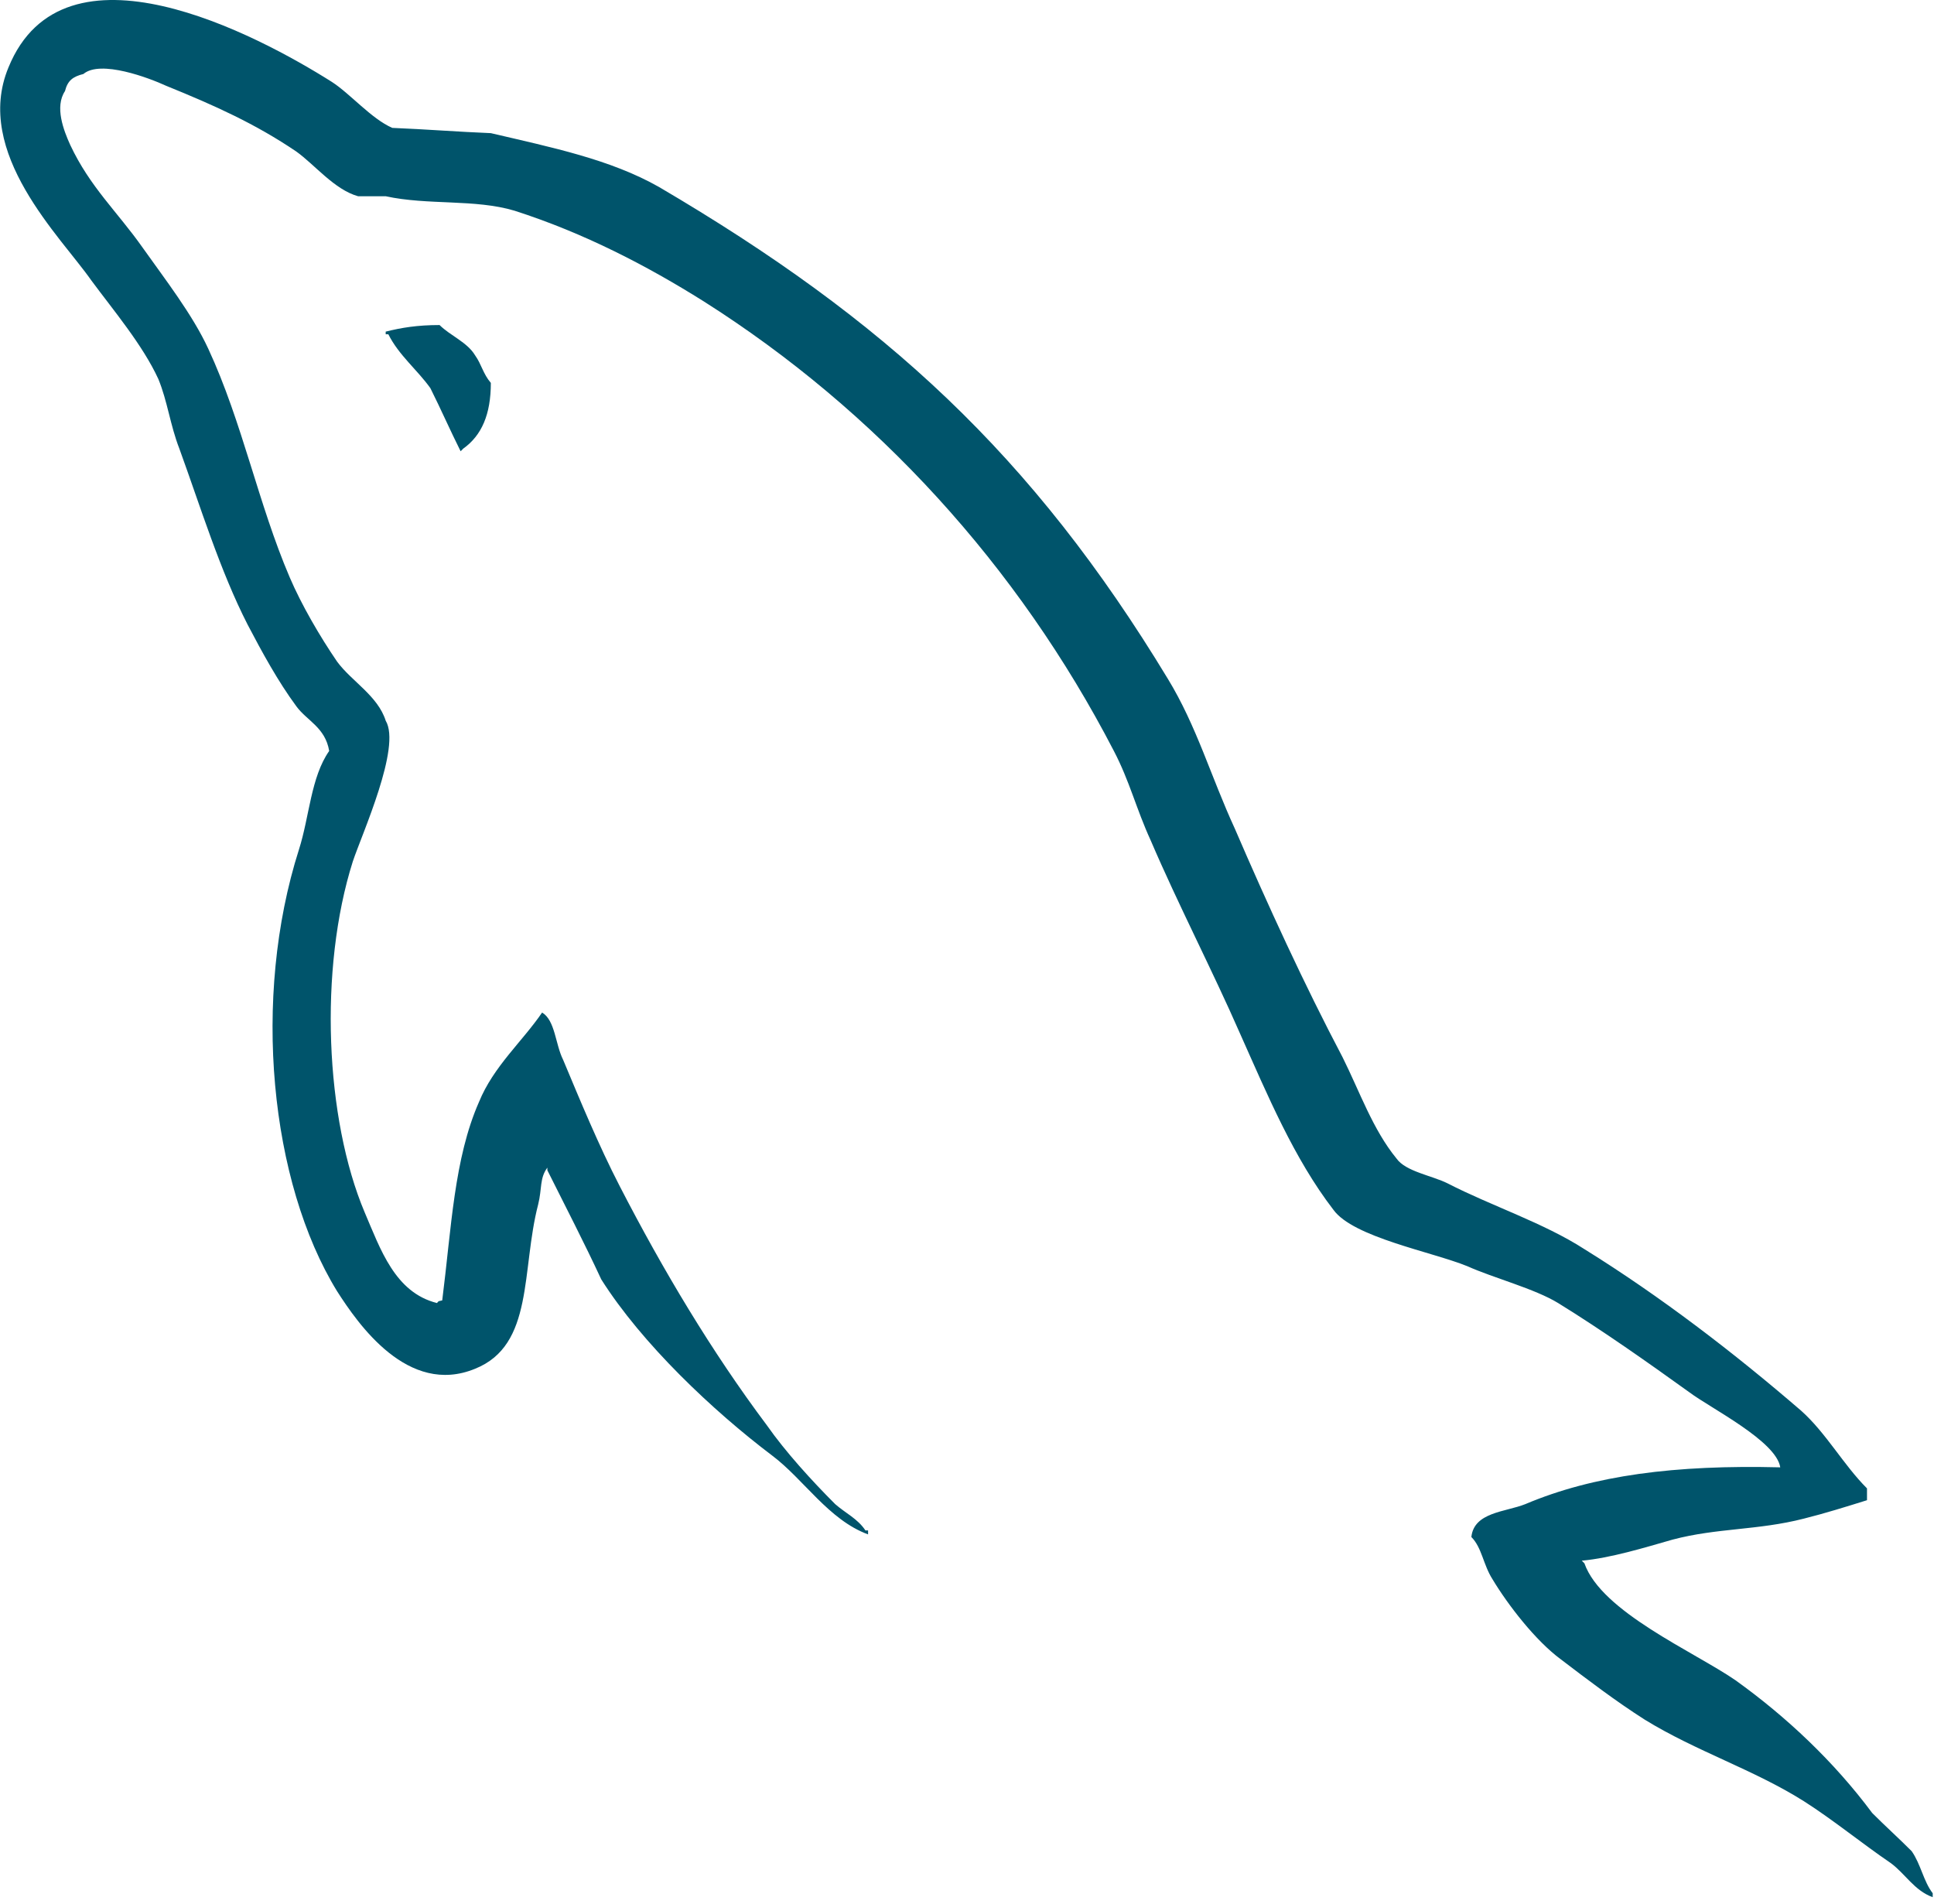
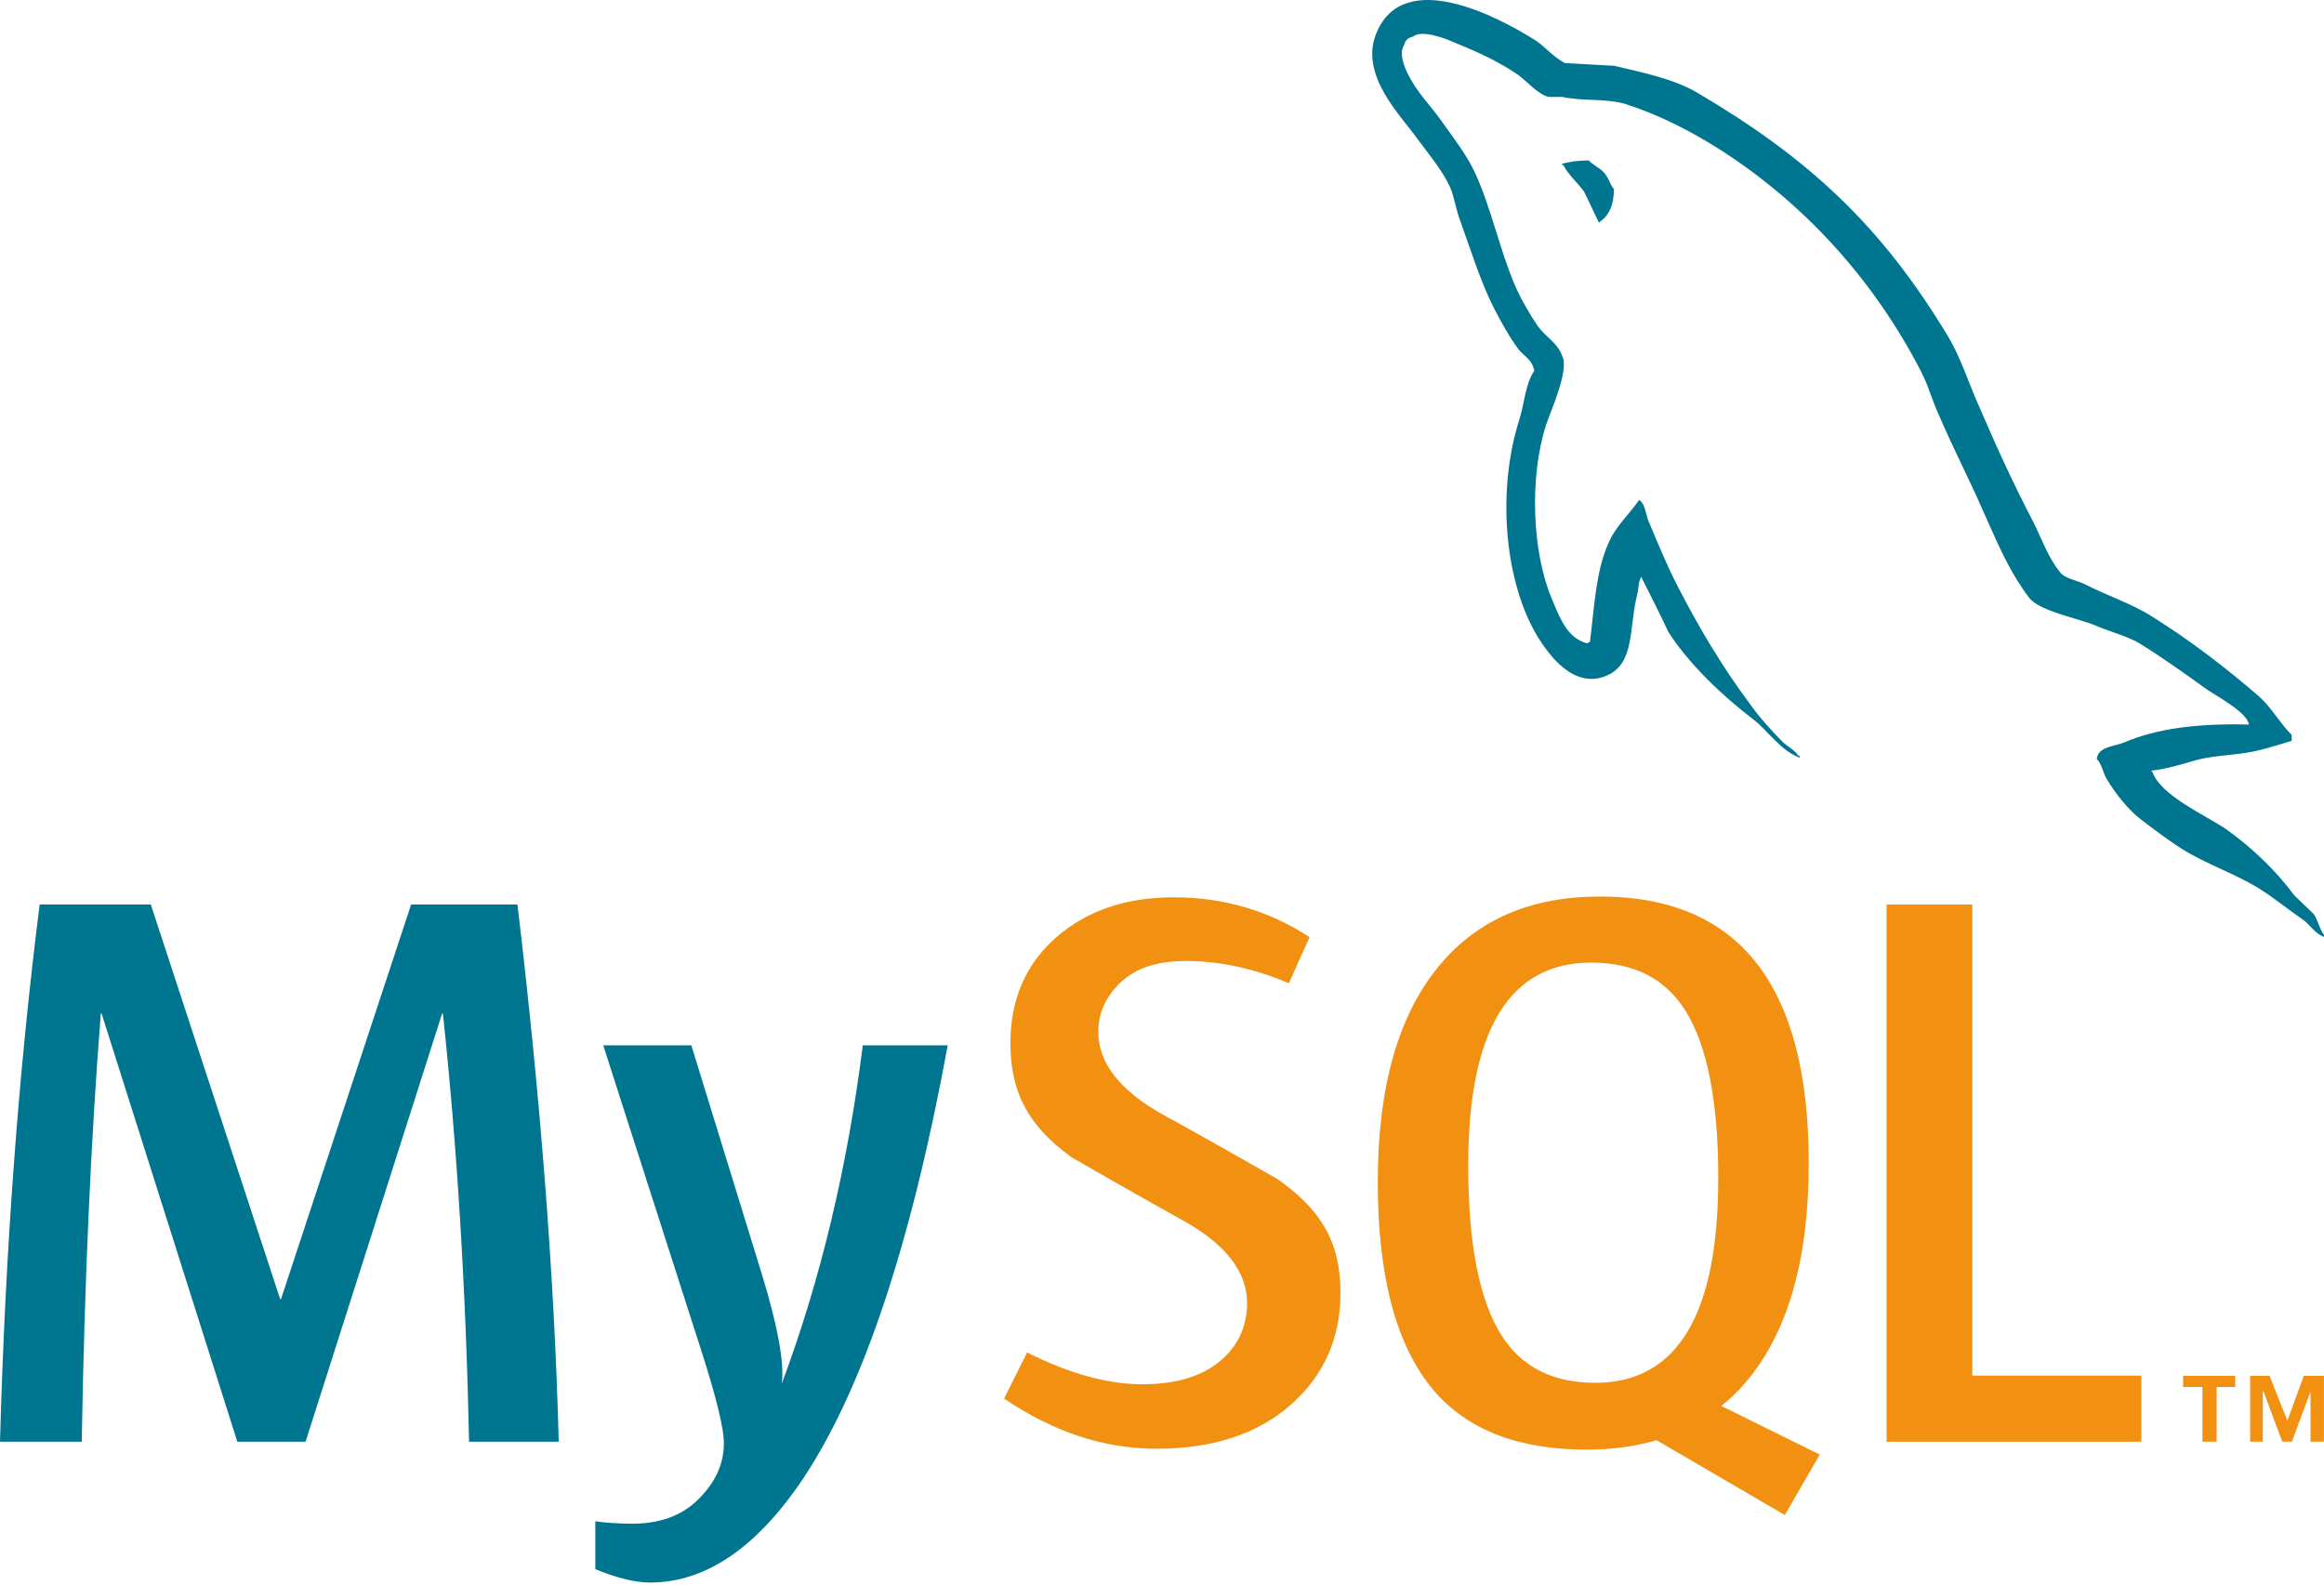
- <svg xmlns="http://www.w3.org/2000/svg" width="256px" height="252px" viewBox="0 0 256 252" version="1.1" preserveAspectRatio="xMidYMid">
-   <path d="M235.648,194.212 C221.73,193.865 210.943,195.257 201.896,199.084 C199.286,200.127 195.11,200.128 194.762,203.433 C196.154,204.826 196.328,207.088 197.546,209.001 C199.635,212.48 203.287,217.178 206.593,219.615 C210.246,222.398 213.901,225.181 217.727,227.617 C224.513,231.793 232.169,234.228 238.78,238.404 C242.609,240.838 246.434,243.972 250.262,246.581 C252.176,247.972 253.393,250.235 255.83,251.104 L255.83,250.583 C254.611,249.016 254.263,246.755 253.046,245.015 C251.308,243.275 249.567,241.709 247.827,239.969 C242.781,233.185 236.518,227.269 229.733,222.398 C224.166,218.57 211.986,213.351 209.725,206.913 C209.725,206.913 209.55,206.74 209.377,206.566 C213.204,206.218 217.727,204.826 221.382,203.782 C227.297,202.215 232.69,202.564 238.78,200.998 C241.563,200.302 244.347,199.432 247.131,198.562 L247.131,196.997 C244,193.865 241.738,189.69 238.432,186.732 C229.559,179.075 219.815,171.595 209.725,165.332 C204.331,161.853 197.371,159.59 191.63,156.633 C189.544,155.588 186.063,155.067 184.846,153.327 C181.713,149.5 179.973,144.455 177.712,139.931 C172.668,130.361 167.795,119.749 163.445,109.659 C160.315,102.873 158.401,96.087 154.573,89.825 C136.653,60.248 117.167,42.328 87.242,24.755 C80.805,21.102 73.15,19.536 64.973,17.623 C60.625,17.448 56.274,17.101 51.925,16.926 C49.141,15.708 46.357,12.403 43.921,10.837 C34.006,4.573 8.429,-8.996 1.122,8.924 C-3.576,20.232 8.081,31.366 12.083,37.109 C15.042,41.11 18.868,45.633 20.956,50.157 C22.174,53.113 22.521,56.247 23.739,59.378 C26.524,67.031 29.132,75.558 32.787,82.692 C34.701,86.345 36.788,90.173 39.224,93.478 C40.616,95.391 43.051,96.262 43.574,99.393 C41.139,102.873 40.964,108.092 39.571,112.442 C33.308,132.101 35.745,156.459 44.617,170.899 C47.4,175.247 54.012,184.818 62.885,181.164 C70.714,178.033 68.974,168.116 71.236,159.417 C71.759,157.328 71.411,155.937 72.454,154.545 C72.455,154.719 72.454,154.894 72.454,154.894 C74.89,159.765 77.325,164.463 79.587,169.334 C84.981,177.858 94.375,186.732 102.204,192.648 C106.381,195.778 109.686,201.172 114.906,203.086 L114.906,202.563 L114.557,202.563 C113.513,200.997 111.948,200.302 110.556,199.084 C107.425,195.952 103.944,192.125 101.509,188.645 C94.203,178.901 87.764,168.116 82.023,156.98 C79.24,151.588 76.803,145.672 74.542,140.279 C73.497,138.19 73.497,135.059 71.758,134.016 C69.148,137.843 65.321,141.149 63.407,145.846 C60.103,153.327 59.754,162.548 58.536,172.117 C57.84,172.292 58.187,172.117 57.839,172.465 C52.273,171.072 50.358,165.332 48.27,160.46 C43.051,148.108 42.181,128.274 46.705,114.008 C47.923,110.354 53.143,98.872 51.055,95.392 C50.011,92.086 46.53,90.173 44.617,87.563 C42.356,84.257 39.919,80.082 38.354,76.428 C34.178,66.685 32.09,55.898 27.567,46.155 C25.479,41.631 21.826,36.934 18.868,32.759 C15.563,28.062 11.909,24.755 9.299,19.188 C8.43,17.275 7.211,14.143 8.603,12.055 C8.951,10.663 9.646,10.142 11.039,9.794 C13.301,7.879 19.738,10.315 22,11.359 C28.437,13.967 33.83,16.405 39.224,20.058 C41.659,21.798 44.269,25.104 47.4,25.974 L51.054,25.974 C56.622,27.191 62.885,26.322 68.104,27.887 C77.326,30.844 85.676,35.194 93.158,39.892 C115.95,54.332 134.739,74.863 147.44,99.393 C149.528,103.394 150.397,107.049 152.311,111.224 C155.966,119.749 160.489,128.448 164.142,136.799 C167.795,144.975 171.274,153.327 176.494,160.113 C179.105,163.765 189.542,165.68 194.24,167.594 C197.72,169.159 203.114,170.552 206.245,172.465 C212.16,176.117 218.076,180.294 223.643,184.296 C226.427,186.383 235.125,190.733 235.648,194.212 L235.648,194.212 L235.648,194.212 Z" fill="#00546B" />
-   <path d="M58.186,43.022 C55.229,43.022 53.142,43.372 51.054,43.893 C51.054,43.892 51.054,44.068 51.054,44.241 L51.402,44.241 C52.795,47.025 55.229,48.939 56.968,51.374 C58.361,54.157 59.578,56.942 60.971,59.726 C61.144,59.551 61.318,59.378 61.318,59.378 C63.755,57.637 64.972,54.854 64.972,50.679 C63.928,49.461 63.754,48.243 62.884,47.025 C61.841,45.284 59.578,44.415 58.186,43.022 L58.186,43.022 L58.186,43.022 Z" fill="#00546B" />
+ <svg xmlns="http://www.w3.org/2000/svg" width="512px" height="349px" viewBox="0 0 512 349" version="1.1" preserveAspectRatio="xMidYMid">
+   <g>
+     <path d="M152.309,230.297 L167.87,280.784 C171.366,292.247 172.824,300.249 172.24,304.81 C180.751,282.018 186.696,257.18 190.079,230.297 L208.789,230.297 C200.744,274.063 190.133,305.867 176.962,325.708 C166.7,340.996 155.458,348.64 143.216,348.64 C139.952,348.64 135.928,347.654 131.153,345.696 L131.153,335.145 C133.486,335.488 136.223,335.671 139.371,335.671 C145.082,335.671 149.685,334.088 153.187,330.929 C157.38,327.08 159.479,322.754 159.479,317.96 C159.479,314.685 157.842,307.966 154.583,297.802 L132.902,230.297 L152.309,230.297 Z M33.224,199.266 L61.725,286.222 L61.9,286.222 L90.575,199.266 L114.003,199.266 C119.134,242.39 122.163,281.847 123.094,317.612 L103.341,317.612 C102.646,284.179 100.721,252.741 97.573,223.292 L97.399,223.292 L67.321,317.612 L52.28,317.612 L22.384,223.292 L22.208,223.292 C19.99,251.574 18.594,283.011 18.012,317.612 L1.41179433e-16,317.612 C1.164,275.532 4.077,236.087 8.739,199.266 L33.224,199.266 Z" fill="#00758F" fill-rule="nonzero" />
+     <path d="M352.498,197.509 C383.155,197.509 398.484,217.096 398.484,256.249 C398.484,277.525 393.874,293.596 384.663,304.453 C383.002,306.437 381.168,308.151 379.236,309.739 L379.236,309.739 L400.931,320.466 L400.91,320.465 L393.207,333.767 L364.954,317.282 C360.271,318.669 355.118,319.362 349.503,319.362 C334.45,319.362 323.206,314.975 315.772,306.212 C307.611,296.518 303.534,281.257 303.534,260.455 C303.534,239.299 308.136,223.289 317.35,212.418 C325.742,202.474 337.461,197.509 352.498,197.509 Z M258.618,197.682 C269.575,197.682 279.539,200.614 288.512,206.457 L283.954,216.614 C276.275,213.35 268.703,211.711 261.238,211.711 C255.18,211.711 250.512,213.169 247.258,216.103 C243.986,219.011 241.962,222.754 241.962,227.315 C241.962,234.324 246.956,240.404 256.177,245.54 C258.657,246.889 261.888,248.687 265.208,250.551 L265.896,250.938 C266.011,251.002 266.126,251.067 266.241,251.132 L266.93,251.519 C267.045,251.584 267.16,251.649 267.274,251.713 L267.962,252.101 C274.943,256.036 281.51,259.792 281.51,259.792 C290.731,266.337 295.326,273.315 295.326,284.808 C295.326,294.845 291.648,303.084 284.317,309.531 C276.979,315.949 267.122,319.167 254.778,319.167 C243.233,319.167 232.044,315.463 221.206,308.117 L226.276,297.951 C235.603,302.626 244.043,304.96 251.622,304.96 C258.73,304.96 264.294,303.374 268.319,300.24 C272.336,297.083 274.743,292.681 274.743,287.097 C274.743,280.07 269.855,274.063 260.888,269.024 C258.559,267.743 255.577,266.07 252.493,264.327 L251.806,263.938 C250.544,263.225 249.273,262.503 248.028,261.796 L247.352,261.412 C241.298,257.968 236.063,254.959 236.063,254.959 C227.099,248.402 222.604,241.367 222.604,229.775 C222.604,220.188 225.956,212.439 232.65,206.544 C239.36,200.636 248.017,197.682 258.618,197.682 Z M434.513,199.266 L434.513,303.054 L471.751,303.054 L471.751,317.612 L415.627,317.612 L415.627,199.266 L434.513,199.266 Z M492.444,303.099 L492.444,305.559 L488.349,305.559 L488.349,317.599 L485.219,317.599 L485.219,305.559 L480.966,305.559 L480.966,303.099 L492.444,303.099 Z M500.004,303.099 L503.934,312.983 L507.545,303.099 L511.982,303.099 L511.982,317.599 L509.032,317.599 L509.032,306.564 L504.922,317.599 L502.795,317.599 L498.678,306.564 L498.52,306.564 L498.52,317.599 L495.729,317.599 L495.729,303.099 L500.004,303.099 Z M350.569,212.064 C332.503,212.064 323.465,226.973 323.465,256.773 C323.465,273.843 325.86,286.222 330.641,293.937 L330.641,293.937 C335.069,301.077 342.004,304.64 351.447,304.64 C369.513,304.64 378.55,289.614 378.55,259.576 C378.55,242.745 376.155,230.473 371.381,222.754 C366.947,215.63 360.015,212.064 350.569,212.064 Z" fill="#F29111" fill-rule="nonzero" />
+     <path d="M303.218,7.333 C309.211,-7.393 330.166,3.759 338.299,8.904 C340.291,10.19 342.577,12.909 344.862,13.914 C348.427,14.055 351.989,14.333 355.56,14.482 C362.258,16.056 368.532,17.342 373.809,20.348 C398.338,34.793 414.305,49.513 429.001,73.827 C432.139,78.978 433.709,84.55 436.274,90.123 C439.833,98.43 443.834,107.15 447.966,115.005 C449.815,118.729 451.247,122.87 453.816,126.015 C454.819,127.453 457.668,127.877 459.371,128.736 C464.079,131.173 469.783,133.023 474.21,135.883 C482.48,141.039 490.475,147.183 497.743,153.472 C500.452,155.901 502.298,159.338 504.879,161.906 L504.879,161.906 L504.879,163.202 C502.588,163.905 500.305,164.625 498.02,165.201 C493.029,166.484 488.608,166.194 483.766,167.477 C480.774,168.345 477.059,169.49 473.921,169.781 C474.061,169.922 474.21,170.073 474.21,170.073 C476.057,175.348 486.045,179.638 490.613,182.793 C496.161,186.797 501.302,191.654 505.44,197.23 C506.869,198.653 508.298,199.948 509.721,201.367 C510.714,202.805 510.994,204.665 512,205.948 L512,205.948 L512,206.381 C510.886,205.988 510.085,205.238 509.326,204.454 L508.873,203.981 C508.42,203.51 507.963,203.049 507.442,202.668 C504.294,200.518 501.168,197.946 498.02,195.947 C492.608,192.513 486.331,190.52 480.774,187.073 C477.632,185.072 474.637,182.793 471.642,180.504 C468.927,178.496 465.937,174.642 464.231,171.782 C463.226,170.202 463.088,168.345 461.94,167.203 C462.145,165.293 463.894,164.726 465.659,164.26 L466.065,164.153 C466.674,163.995 467.27,163.837 467.79,163.628 C475.204,160.48 484.043,159.338 495.457,159.624 L495.457,159.624 C495.028,156.758 487.895,153.187 485.618,151.471 C481.048,148.177 476.209,144.74 471.361,141.742 C468.792,140.172 464.365,139.026 461.519,137.743 C457.668,136.169 449.108,134.596 446.975,131.598 C443.35,126.872 440.746,121.235 438.218,115.541 L437.53,113.987 C437.3,113.469 437.071,112.951 436.841,112.434 C433.852,105.577 430.14,98.428 427.145,91.407 C425.579,87.982 424.86,84.976 423.144,81.691 C412.738,61.533 397.336,44.656 378.66,32.787 C372.523,28.925 365.679,25.351 358.126,22.922 C353.845,21.629 348.707,22.344 344.146,21.351 L344.146,21.351 L341.144,21.351 C338.582,20.63 336.443,17.914 334.444,16.481 C330.029,13.484 325.607,11.471 320.327,9.332 C318.477,8.474 313.194,6.476 311.35,8.049 C310.208,8.336 309.629,8.767 309.348,9.913 C308.212,11.624 309.211,14.199 309.918,15.776 C312.06,20.346 315.052,23.062 317.767,26.924 C320.184,30.349 323.185,34.211 324.898,37.935 C328.594,45.94 330.315,54.809 333.74,62.813 C335.011,65.823 337.019,69.248 338.868,71.964 C340.435,74.118 343.284,75.676 344.146,78.404 C345.864,81.264 341.574,90.701 340.581,93.698 C336.866,105.425 337.586,121.726 341.864,131.891 C341.94,132.069 342.016,132.248 342.092,132.427 L342.32,132.97 C343.882,136.693 345.554,140.702 349.707,141.743 C349.993,141.459 349.707,141.608 350.274,141.459 C351.279,133.591 351.562,126.014 354.274,119.858 C355.841,116.009 358.97,113.288 361.115,110.146 C362.544,111.002 362.544,113.583 363.397,115.291 C365.253,119.721 367.246,124.578 369.534,129.021 C374.23,138.171 379.513,147.042 385.501,155.046 C387.506,157.905 390.352,161.052 392.917,163.627 C394.06,164.624 395.34,165.2 396.199,166.483 L396.199,166.483 L396.479,166.483 L396.479,166.915 C392.201,165.338 389.489,160.912 386.077,158.328 C379.653,153.471 371.96,146.177 367.532,139.177 C365.68,135.16 363.678,131.309 361.682,127.311 L361.682,127.311 L361.682,127.022 C360.829,128.164 361.115,129.298 360.688,131.026 C358.836,138.171 360.262,146.322 353.845,148.892 C346.571,151.902 341.145,144.035 338.868,140.46 C331.592,128.594 329.599,108.576 334.73,92.417 C335.87,88.84 336.025,84.55 338.015,81.694 C337.586,79.112 335.596,78.406 334.444,76.824 C332.448,74.12 330.739,70.97 329.176,67.967 C326.174,62.101 324.038,55.092 321.759,48.801 C320.757,46.232 320.47,43.653 319.471,41.221 C317.767,37.509 314.626,33.785 312.203,30.501 C308.922,25.78 299.366,16.633 303.218,7.333 Z M349.99,35.348 C350.371,35.73 350.831,36.064 351.307,36.393 L351.881,36.787 C352.646,37.316 353.387,37.875 353.842,38.635 C354.561,39.641 354.695,40.634 355.557,41.642 C355.557,45.079 354.561,47.364 352.55,48.788 C352.55,48.788 352.413,48.938 352.272,49.078 C351.133,46.787 350.133,44.508 348.985,42.219 C347.571,40.221 345.572,38.636 344.42,36.353 L344.42,36.353 L344.143,36.353 L344.143,36.066 C345.864,35.641 347.571,35.348 349.99,35.348 Z" fill="#00758F" />
+   </g>
</svg>
